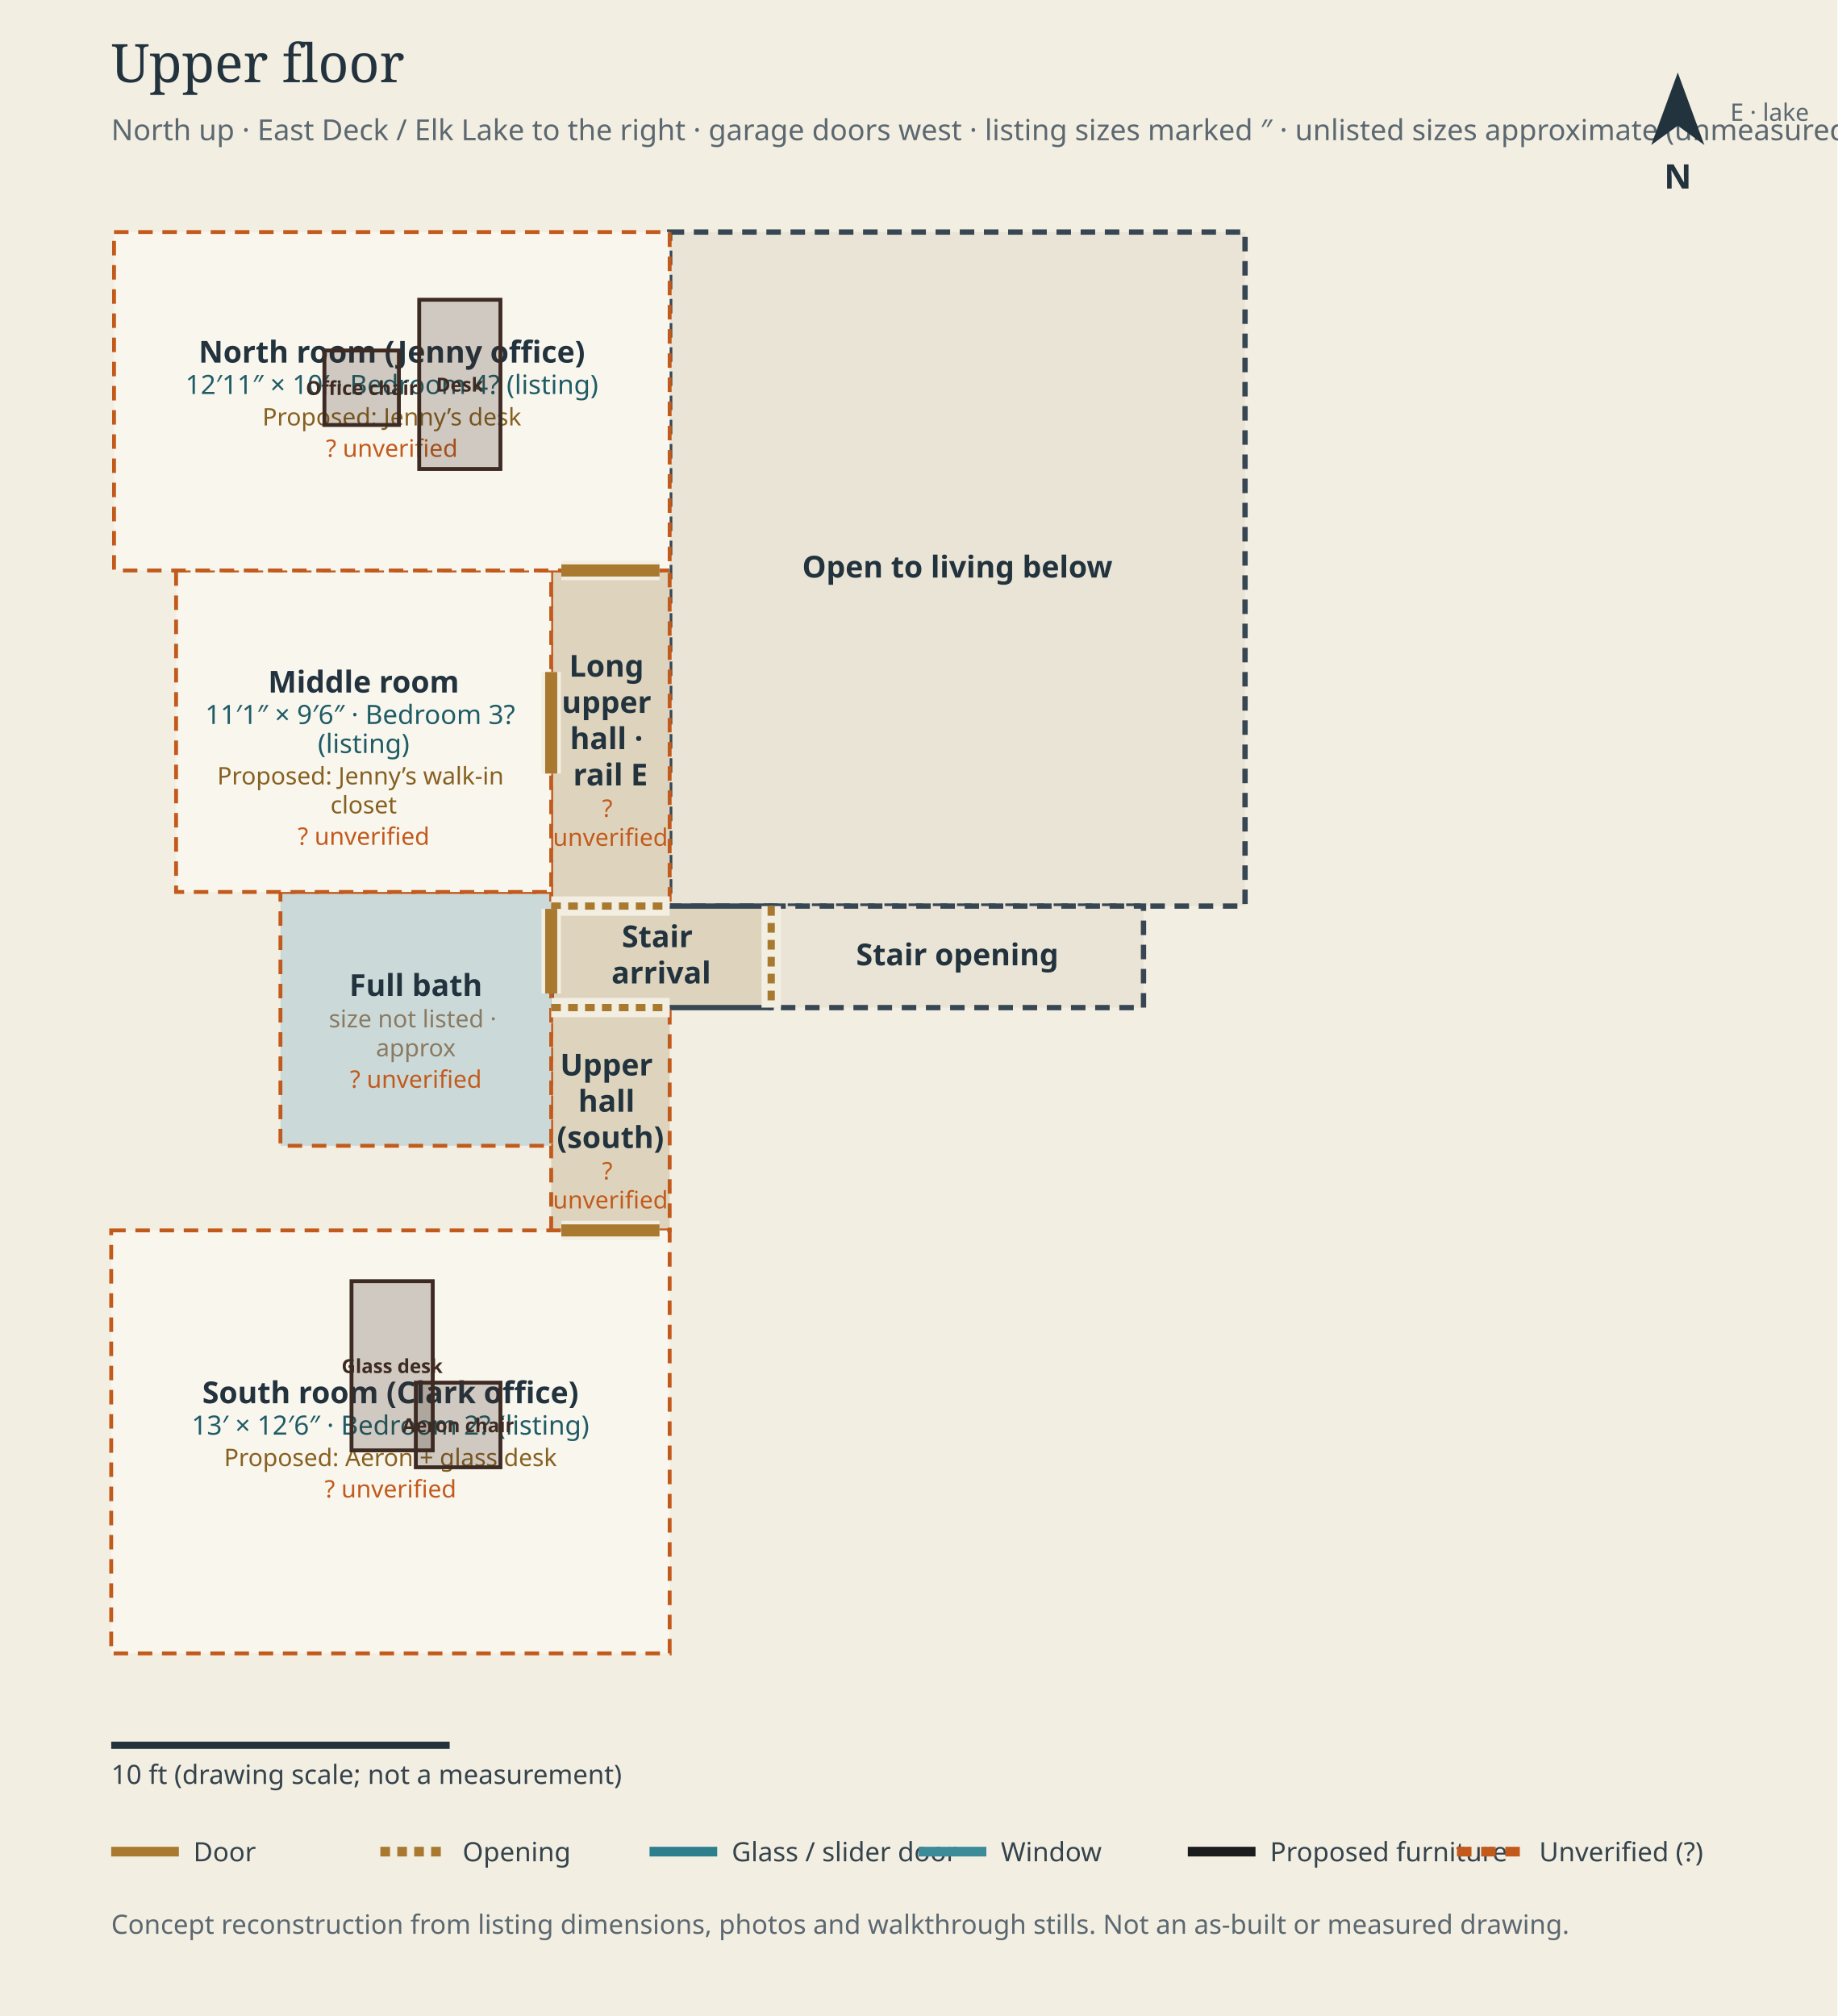
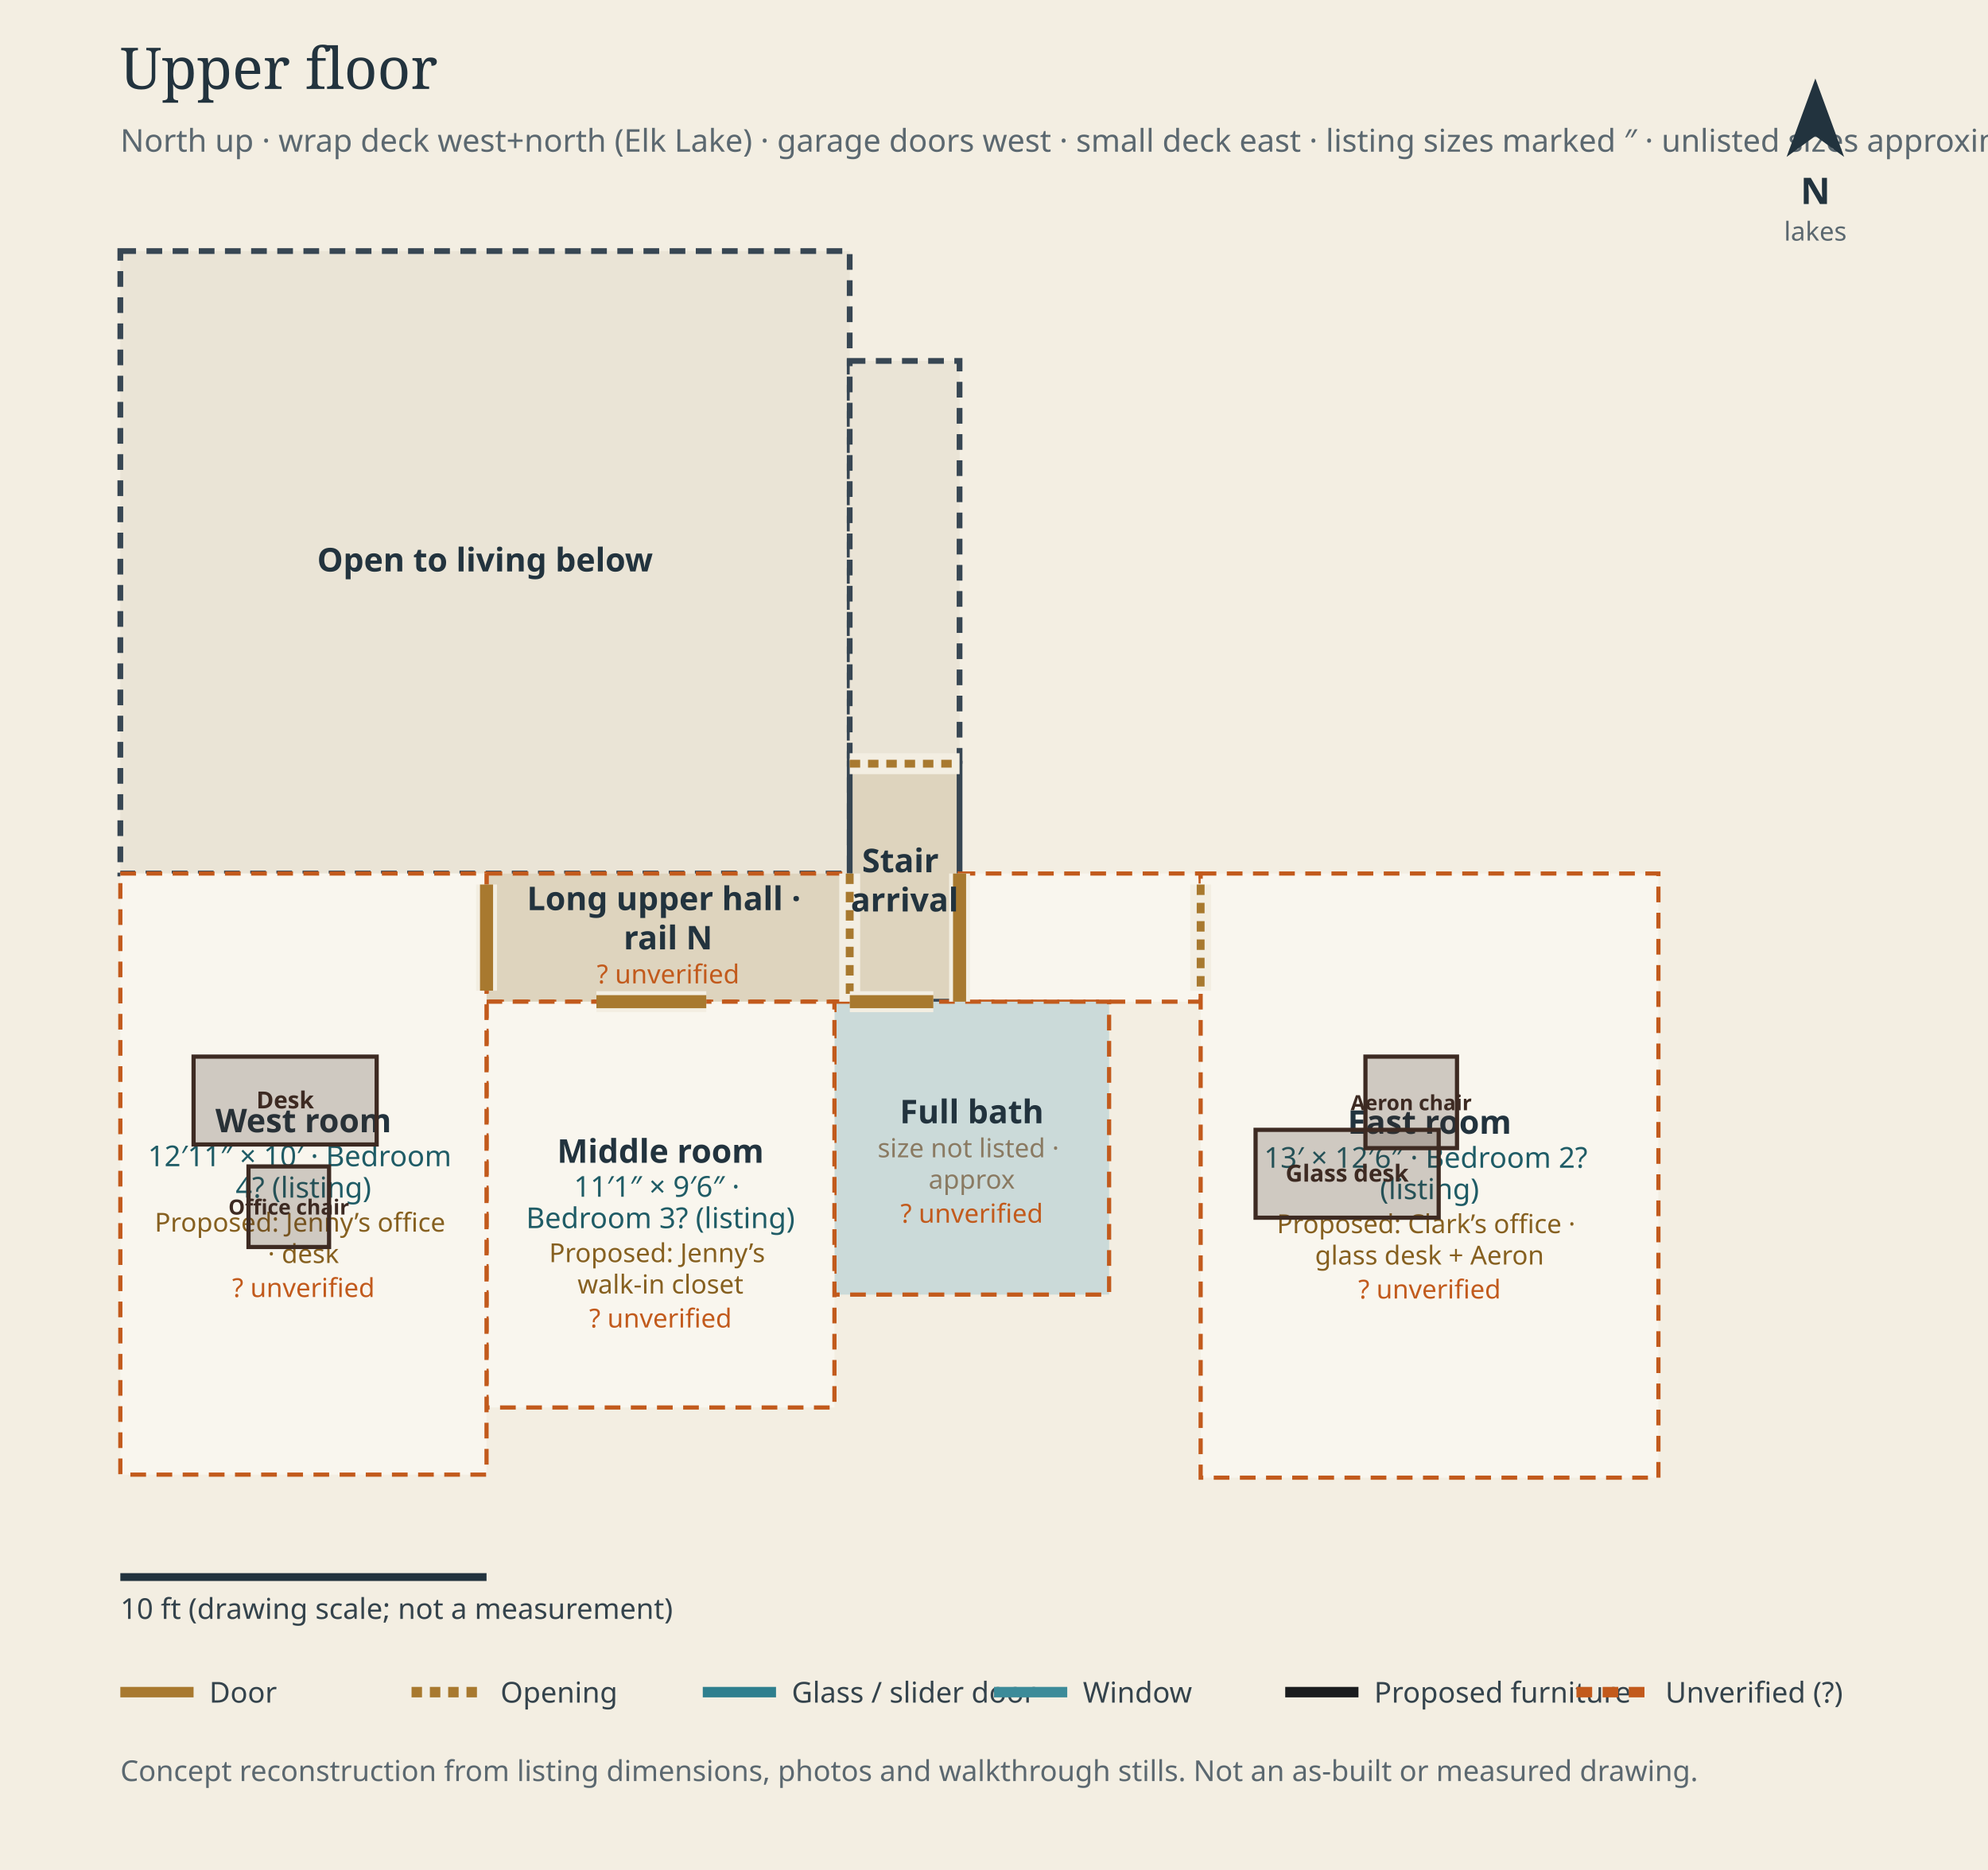
- <svg xmlns="http://www.w3.org/2000/svg" role="img" aria-labelledby="title desc" viewBox="0 0 760 834">
-   <rect width="760" height="834" fill="#f3eee2" />
+ <svg xmlns="http://www.w3.org/2000/svg" role="img" aria-labelledby="title desc" viewBox="0 0 760 715">
+   <rect width="760" height="715" fill="#f3eee2" />
  <text x="46" y="34" font-family="Georgia,serif" font-size="22" fill="#22333e">Upper floor</text>
-   <text x="46" y="58" font-family="system-ui,sans-serif" font-size="12" fill="#5b6870">North up · East Deck / Elk Lake to the right · garage doors west · listing sizes marked ″ · unlisted sizes approximate (unmeasured)</text>
+   <text x="46" y="58" font-family="system-ui,sans-serif" font-size="12" fill="#5b6870">North up · wrap deck west+north (Elk Lake) · garage doors west · small deck east · listing sizes marked ″ · unlisted sizes approximate</text>
  <g font-family="system-ui,sans-serif">
    <path d="M694 30 l-11 30 l11 -8 l11 8 z" fill="#22333e" />
    <text x="694" y="78" text-anchor="middle" font-size="14" font-weight="700" fill="#22333e">N</text>
-     <text x="732" y="50" text-anchor="middle" font-size="10" fill="#5b6870">E · lake</text>
+     <text x="694" y="92" text-anchor="middle" font-size="10" fill="#5b6870">lakes</text>
  </g>
  <g>
-     <rect x="277" y="96" width="238" height="278.834" fill="#eae4d6" stroke="#374653" stroke-width="2.2" stroke-dasharray="6 4" />
+     <rect x="46" y="96" width="278.834" height="238" fill="#eae4d6" stroke="#374653" stroke-width="2.2" stroke-dasharray="6 4" />
  </g>
  <g>
-     <rect x="319" y="374.834" width="154" height="42" fill="#eae4d6" stroke="#374653" stroke-width="2.2" stroke-dasharray="6 4" />
+     <rect x="324.834" y="138" width="42" height="154" fill="#eae4d6" stroke="#374653" stroke-width="2.2" stroke-dasharray="6 4" />
  </g>
  <g>
-     <rect x="228" y="374.834" width="91" height="42" fill="#ded4be" stroke="#374653" stroke-width="2.2" />
+     <rect x="324.834" y="292" width="42" height="91" fill="#ded4be" stroke="#374653" stroke-width="2.2" />
  </g>
  <g>
-     <rect x="228" y="236" width="49" height="138.834" fill="#ded4be" stroke="#c25a1c" stroke-width="1.6" stroke-dasharray="6 4" />
+     <rect x="186" y="334" width="138.834" height="49" fill="#ded4be" stroke="#c25a1c" stroke-width="1.6" stroke-dasharray="6 4" />
  </g>
  <g>
-     <rect x="228" y="416.834" width="49" height="92.166" fill="#ded4be" stroke="#c25a1c" stroke-width="1.6" stroke-dasharray="6 4" />
+     <rect x="366.834" y="334" width="92.166" height="49" fill="#f9f6ee" stroke="#c25a1c" stroke-width="1.6" stroke-dasharray="6 4" />
  </g>
  <g>
-     <rect x="46" y="509" width="231" height="175" fill="#f9f6ee" stroke="#c25a1c" stroke-width="1.6" stroke-dasharray="6 4" />
+     <rect x="459" y="334" width="175" height="231" fill="#f9f6ee" stroke="#c25a1c" stroke-width="1.6" stroke-dasharray="6 4" />
  </g>
  <g>
-     <rect x="116" y="369" width="112" height="105" fill="#cbdad9" stroke="#c25a1c" stroke-width="1.6" stroke-dasharray="6 4" />
+     <rect x="319" y="383" width="105" height="112" fill="#cbdad9" stroke="#c25a1c" stroke-width="1.6" stroke-dasharray="6 4" />
  </g>
  <g>
-     <rect x="72.834" y="236" width="155.166" height="133" fill="#f9f6ee" stroke="#c25a1c" stroke-width="1.6" stroke-dasharray="6 4" />
+     <rect x="186" y="383" width="133" height="155.166" fill="#f9f6ee" stroke="#c25a1c" stroke-width="1.6" stroke-dasharray="6 4" />
  </g>
  <g>
-     <rect x="47.166" y="96" width="229.834" height="140" fill="#f9f6ee" stroke="#c25a1c" stroke-width="1.6" stroke-dasharray="6 4" />
+     <rect x="46" y="334" width="140" height="229.834" fill="#f9f6ee" stroke="#c25a1c" stroke-width="1.6" stroke-dasharray="6 4" />
  </g>
  <defs>
    <marker id="ar" markerWidth="8" markerHeight="8" refX="4" refY="4" orient="auto">
      <path d="M0 0L8 4L0 8z" fill="#8e712e" />
    </marker>
  </defs>
-   <path d="M319 374.834l0 42" stroke="#f3eee2" stroke-width="8" />
-   <path d="M319 374.834l0 42" stroke="#a8792f" stroke-width="3" stroke-dasharray="4 3" />
-   <path d="M228 374.834l49 0" stroke="#f3eee2" stroke-width="8" />
-   <path d="M228 374.834l49 0" stroke="#a8792f" stroke-width="3" stroke-dasharray="4 3" />
-   <path d="M228 416.834l49 0" stroke="#f3eee2" stroke-width="8" />
-   <path d="M228 416.834l49 0" stroke="#a8792f" stroke-width="3" stroke-dasharray="4 3" />
-   <path d="M228 376l0 35" stroke="#f3eee2" stroke-width="8" />
-   <path d="M228 376l0 35" stroke="#a8792f" stroke-width="5" />
-   <path d="M232.2 236l40.6 0" stroke="#f3eee2" stroke-width="8" />
-   <path d="M232.2 236l40.6 0" stroke="#a8792f" stroke-width="5" />
-   <path d="M228 278l0 42" stroke="#f3eee2" stroke-width="8" />
-   <path d="M228 278l0 42" stroke="#a8792f" stroke-width="5" />
-   <path d="M232.2 509l40.6 0" stroke="#f3eee2" stroke-width="8" />
-   <path d="M232.2 509l40.6 0" stroke="#a8792f" stroke-width="5" />
-   <text x="396" y="238.917" text-anchor="middle" fill="#22333e" font-family="system-ui,sans-serif" font-size="12.5" font-weight="600">
-     <tspan x="396" dy="0">Open to living below</tspan>
+   <path d="M324.834 292l42 0" stroke="#f3eee2" stroke-width="8" />
+   <path d="M324.834 292l42 0" stroke="#a8792f" stroke-width="3" stroke-dasharray="4 3" />
+   <path d="M324.834 334l0 49" stroke="#f3eee2" stroke-width="8" />
+   <path d="M324.834 334l0 49" stroke="#a8792f" stroke-width="3" stroke-dasharray="4 3" />
+   <path d="M366.834 334l0 49" stroke="#f3eee2" stroke-width="8" />
+   <path d="M366.834 334l0 49" stroke="#a8792f" stroke-width="5" />
+   <path d="M324.88 383l31.92 0" stroke="#f3eee2" stroke-width="8" />
+   <path d="M324.88 383l31.92 0" stroke="#a8792f" stroke-width="5" />
+   <path d="M186 338.2l0 40.6" stroke="#f3eee2" stroke-width="8" />
+   <path d="M186 338.2l0 40.6" stroke="#a8792f" stroke-width="5" />
+   <path d="M228 383l42 0" stroke="#f3eee2" stroke-width="8" />
+   <path d="M228 383l42 0" stroke="#a8792f" stroke-width="5" />
+   <path d="M459 338.2l0 40.6" stroke="#f3eee2" stroke-width="8" />
+   <path d="M459 338.2l0 40.6" stroke="#a8792f" stroke-width="3" stroke-dasharray="4 3" />
+   <text x="185.417" y="218.5" text-anchor="middle" fill="#22333e" font-family="system-ui,sans-serif" font-size="12.5" font-weight="600">
+     <tspan x="185.417" dy="0">Open to living below</tspan>
  </text>
-   <text x="396" y="399.334" text-anchor="middle" fill="#22333e" font-family="system-ui,sans-serif" font-size="12.5" font-weight="600">
-     <tspan x="396" dy="0">Stair opening</tspan>
+   <text x="345.834" y="333.5" text-anchor="middle" fill="#22333e" font-family="system-ui,sans-serif" font-size="12.5" font-weight="600">
+     <tspan x="345.834" dy="0">Stair</tspan>
+     <tspan x="345.834" dy="15">arrival</tspan>
  </text>
-   <text x="273.5" y="391.834" text-anchor="middle" fill="#22333e" font-family="system-ui,sans-serif" font-size="12.5" font-weight="600">
-     <tspan x="273.5" dy="0">Stair</tspan>
-     <tspan x="273.5" dy="15">arrival</tspan>
+   <text x="255.417" y="348" text-anchor="middle" fill="#22333e" font-family="system-ui,sans-serif" font-size="12.5" font-weight="600">
+     <tspan x="255.417" dy="0">Long upper hall ·</tspan>
+     <tspan x="255.417" dy="15">rail N</tspan>
  </text>
-   <text x="252.5" y="279.917" text-anchor="middle" fill="#22333e" font-family="system-ui,sans-serif" font-size="12.5" font-weight="600">
-     <tspan x="252.5" dy="0">Long</tspan>
-     <tspan x="252.5" dy="15">upper</tspan>
-     <tspan x="252.5" dy="15">hall ·</tspan>
-     <tspan x="252.5" dy="15">rail E</tspan>
+   <text x="255.417" y="376" text-anchor="middle" fill="#c25a1c" font-family="system-ui,sans-serif" font-size="10">
+     <tspan x="255.417" dy="0">? unverified</tspan>
  </text>
-   <text x="252.5" y="337.917" text-anchor="middle" fill="#c25a1c" font-family="system-ui,sans-serif" font-size="10">
-     <tspan x="252.5" dy="0">?</tspan>
-     <tspan x="252.5" dy="12">unverified</tspan>
+   <text x="546.5" y="433.5" text-anchor="middle" fill="#22333e" font-family="system-ui,sans-serif" font-size="12.5" font-weight="600">
+     <tspan x="546.5" dy="0">East room</tspan>
  </text>
-   <text x="252.5" y="444.917" text-anchor="middle" fill="#22333e" font-family="system-ui,sans-serif" font-size="12.5" font-weight="600">
-     <tspan x="252.5" dy="0">Upper</tspan>
-     <tspan x="252.5" dy="15">hall</tspan>
-     <tspan x="252.5" dy="15">(south)</tspan>
+   <text x="546.5" y="446.5" text-anchor="middle" fill="#1f5c66" font-family="system-ui,sans-serif" font-size="11">
+     <tspan x="546.5" dy="0">13′ × 12′6″ · Bedroom 2?</tspan>
+     <tspan x="546.5" dy="12">(listing)</tspan>
  </text>
-   <text x="252.5" y="487.917" text-anchor="middle" fill="#c25a1c" font-family="system-ui,sans-serif" font-size="10">
-     <tspan x="252.5" dy="0">?</tspan>
-     <tspan x="252.5" dy="12">unverified</tspan>
+   <text x="546.5" y="471.5" text-anchor="middle" fill="#866020" font-family="system-ui,sans-serif" font-size="10">
+     <tspan x="546.5" dy="0">Proposed: Clark’s office ·</tspan>
+     <tspan x="546.5" dy="12">glass desk + Aeron</tspan>
  </text>
-   <text x="161.5" y="580.5" text-anchor="middle" fill="#22333e" font-family="system-ui,sans-serif" font-size="12.5" font-weight="600">
-     <tspan x="161.5" dy="0">South room (Clark office)</tspan>
+   <text x="546.5" y="496.5" text-anchor="middle" fill="#c25a1c" font-family="system-ui,sans-serif" font-size="10">
+     <tspan x="546.5" dy="0">? unverified</tspan>
  </text>
-   <text x="161.5" y="593.5" text-anchor="middle" fill="#1f5c66" font-family="system-ui,sans-serif" font-size="11">
-     <tspan x="161.5" dy="0">13′ × 12′6″ · Bedroom 2? (listing)</tspan>
+   <text x="371.5" y="429.5" text-anchor="middle" fill="#22333e" font-family="system-ui,sans-serif" font-size="12.5" font-weight="600">
+     <tspan x="371.5" dy="0">Full bath</tspan>
  </text>
-   <text x="161.5" y="606.5" text-anchor="middle" fill="#866020" font-family="system-ui,sans-serif" font-size="10">
-     <tspan x="161.5" dy="0">Proposed: Aeron + glass desk</tspan>
+   <text x="371.5" y="442.5" text-anchor="middle" fill="#8a7a62" font-family="system-ui,sans-serif" font-size="10">
+     <tspan x="371.5" dy="0">size not listed ·</tspan>
+     <tspan x="371.5" dy="12">approx</tspan>
  </text>
-   <text x="161.5" y="619.5" text-anchor="middle" fill="#c25a1c" font-family="system-ui,sans-serif" font-size="10">
-     <tspan x="161.5" dy="0">? unverified</tspan>
+   <text x="371.5" y="467.5" text-anchor="middle" fill="#c25a1c" font-family="system-ui,sans-serif" font-size="10">
+     <tspan x="371.5" dy="0">? unverified</tspan>
  </text>
-   <text x="172" y="412" text-anchor="middle" fill="#22333e" font-family="system-ui,sans-serif" font-size="12.5" font-weight="600">
-     <tspan x="172" dy="0">Full bath</tspan>
+   <text x="252.5" y="444.583" text-anchor="middle" fill="#22333e" font-family="system-ui,sans-serif" font-size="12.5" font-weight="600">
+     <tspan x="252.5" dy="0">Middle room</tspan>
  </text>
-   <text x="172" y="425" text-anchor="middle" fill="#8a7a62" font-family="system-ui,sans-serif" font-size="10">
-     <tspan x="172" dy="0">size not listed ·</tspan>
-     <tspan x="172" dy="12">approx</tspan>
+   <text x="252.5" y="457.583" text-anchor="middle" fill="#1f5c66" font-family="system-ui,sans-serif" font-size="11">
+     <tspan x="252.5" dy="0">11′1″ × 9′6″ ·</tspan>
+     <tspan x="252.5" dy="12">Bedroom 3? (listing)</tspan>
  </text>
-   <text x="172" y="450" text-anchor="middle" fill="#c25a1c" font-family="system-ui,sans-serif" font-size="10">
-     <tspan x="172" dy="0">? unverified</tspan>
+   <text x="252.5" y="482.583" text-anchor="middle" fill="#866020" font-family="system-ui,sans-serif" font-size="10">
+     <tspan x="252.5" dy="0">Proposed: Jenny’s</tspan>
+     <tspan x="252.5" dy="12">walk-in closet</tspan>
  </text>
-   <text x="150.417" y="286.5" text-anchor="middle" fill="#22333e" font-family="system-ui,sans-serif" font-size="12.5" font-weight="600">
-     <tspan x="150.417" dy="0">Middle room</tspan>
+   <text x="252.5" y="507.583" text-anchor="middle" fill="#c25a1c" font-family="system-ui,sans-serif" font-size="10">
+     <tspan x="252.5" dy="0">? unverified</tspan>
  </text>
-   <text x="150.417" y="299.5" text-anchor="middle" fill="#1f5c66" font-family="system-ui,sans-serif" font-size="11">
-     <tspan x="150.417" dy="0">11′1″ × 9′6″ · Bedroom 3?</tspan>
-     <tspan x="150.417" dy="12">(listing)</tspan>
+   <text x="116" y="432.917" text-anchor="middle" fill="#22333e" font-family="system-ui,sans-serif" font-size="12.5" font-weight="600">
+     <tspan x="116" dy="0">West room</tspan>
  </text>
-   <text x="150.417" y="324.5" text-anchor="middle" fill="#866020" font-family="system-ui,sans-serif" font-size="10">
-     <tspan x="150.417" dy="0">Proposed: Jenny’s walk-in</tspan>
-     <tspan x="150.417" dy="12">closet</tspan>
+   <text x="116" y="445.917" text-anchor="middle" fill="#1f5c66" font-family="system-ui,sans-serif" font-size="11">
+     <tspan x="116" dy="0">12′11″ × 10′ · Bedroom</tspan>
+     <tspan x="116" dy="12">4? (listing)</tspan>
  </text>
-   <text x="150.417" y="349.5" text-anchor="middle" fill="#c25a1c" font-family="system-ui,sans-serif" font-size="10">
-     <tspan x="150.417" dy="0">? unverified</tspan>
+   <text x="116" y="470.917" text-anchor="middle" fill="#866020" font-family="system-ui,sans-serif" font-size="10">
+     <tspan x="116" dy="0">Proposed: Jenny’s office</tspan>
+     <tspan x="116" dy="12">· desk</tspan>
  </text>
-   <text x="162.083" y="150" text-anchor="middle" fill="#22333e" font-family="system-ui,sans-serif" font-size="12.5" font-weight="600">
-     <tspan x="162.083" dy="0">North room (Jenny office)</tspan>
-   </text>
-   <text x="162.083" y="163" text-anchor="middle" fill="#1f5c66" font-family="system-ui,sans-serif" font-size="11">
-     <tspan x="162.083" dy="0">12′11″ × 10′ · Bedroom 4? (listing)</tspan>
-   </text>
-   <text x="162.083" y="176" text-anchor="middle" fill="#866020" font-family="system-ui,sans-serif" font-size="10">
-     <tspan x="162.083" dy="0">Proposed: Jenny’s desk</tspan>
-   </text>
-   <text x="162.083" y="189" text-anchor="middle" fill="#c25a1c" font-family="system-ui,sans-serif" font-size="10">
-     <tspan x="162.083" dy="0">? unverified</tspan>
+   <text x="116" y="495.917" text-anchor="middle" fill="#c25a1c" font-family="system-ui,sans-serif" font-size="10">
+     <tspan x="116" dy="0">? unverified</tspan>
  </text>
  <g>
-     <rect x="172" y="572" width="35" height="35" fill="#3d2a22" fill-opacity=".22" stroke="#3d2a22" stroke-width="1.6" />
+     <rect x="522" y="404" width="35" height="35" fill="#3d2a22" fill-opacity=".22" stroke="#3d2a22" stroke-width="1.6" />
  </g>
-   <text x="189.5" y="592.5" text-anchor="middle" font-family="system-ui,sans-serif" font-size="8" font-weight="600" fill="#3d2a22">Aeron chair</text>
+   <text x="539.5" y="424.5" text-anchor="middle" font-family="system-ui,sans-serif" font-size="8" font-weight="600" fill="#3d2a22">Aeron chair</text>
  <g>
-     <rect x="145.4" y="530" width="33.6" height="70" fill="#3d2a22" fill-opacity=".22" stroke="#3d2a22" stroke-width="1.6" />
+     <rect x="480" y="432" width="70" height="33.6" fill="#3d2a22" fill-opacity=".22" stroke="#3d2a22" stroke-width="1.6" />
  </g>
-   <text x="162.2" y="568" text-anchor="middle" font-family="system-ui,sans-serif" font-size="8" font-weight="600" fill="#3d2a22">Glass desk</text>
+   <text x="515" y="451.8" text-anchor="middle" font-family="system-ui,sans-serif" font-size="9" font-weight="600" fill="#3d2a22">Glass desk</text>
  <g>
-     <rect x="173.4" y="124" width="33.6" height="70" fill="#3d2a22" fill-opacity=".22" stroke="#3d2a22" stroke-width="1.6" />
+     <rect x="74" y="404" width="70" height="33.6" fill="#3d2a22" fill-opacity=".22" stroke="#3d2a22" stroke-width="1.6" />
  </g>
-   <text x="190.2" y="162" text-anchor="middle" font-family="system-ui,sans-serif" font-size="8" font-weight="600" fill="#3d2a22">Desk</text>
+   <text x="109" y="423.8" text-anchor="middle" font-family="system-ui,sans-serif" font-size="9" font-weight="600" fill="#3d2a22">Desk</text>
  <g>
-     <rect x="134.2" y="145" width="30.8" height="30.8" fill="#3d2a22" fill-opacity=".22" stroke="#3d2a22" stroke-width="1.6" />
+     <rect x="95" y="446" width="30.8" height="30.8" fill="#3d2a22" fill-opacity=".22" stroke="#3d2a22" stroke-width="1.6" />
  </g>
-   <text x="149.6" y="163.4" text-anchor="middle" font-family="system-ui,sans-serif" font-size="8" font-weight="600" fill="#3d2a22">Office chair</text>
+   <text x="110.4" y="464.4" text-anchor="middle" font-family="system-ui,sans-serif" font-size="8" font-weight="600" fill="#3d2a22">Office chair</text>
  <g font-family="system-ui,sans-serif" font-size="11" fill="#34434c">
-     <path d="M46 722h140" stroke="#22333e" stroke-width="3" />
-     <text x="46" y="738">10 ft (drawing scale; not a measurement)</text>
-     <path d="M46 766h28" stroke="#a8792f" stroke-width="4" />
-     <text x="80" y="770">Door</text>
-     <path d="M157.333 766h28" stroke="#a8792f" stroke-width="4" stroke-dasharray="4 3" />
-     <text x="191.333" y="770">Opening</text>
-     <path d="M268.667 766h28" stroke="#2e7f8e" stroke-width="4" />
-     <text x="302.667" y="770">Glass / slider door</text>
-     <path d="M380 766h28" stroke="#3c8b99" stroke-width="4" />
-     <text x="414" y="770">Window</text>
-     <path d="M491.333 766h28" stroke="#1a1c1e" stroke-width="4" />
-     <text x="525.333" y="770">Proposed furniture</text>
-     <path d="M602.667 766h28" stroke="#c25a1c" stroke-width="4" stroke-dasharray="6 4" />
-     <text x="636.667" y="770">Unverified (?)</text>
-     <text x="46" y="800" fill="#5b6870">Concept reconstruction from listing dimensions, photos and walkthrough stills. Not an as-built or measured drawing.</text>
+     <path d="M46 603h140" stroke="#22333e" stroke-width="3" />
+     <text x="46" y="619">10 ft (drawing scale; not a measurement)</text>
+     <path d="M46 647h28" stroke="#a8792f" stroke-width="4" />
+     <text x="80" y="651">Door</text>
+     <path d="M157.333 647h28" stroke="#a8792f" stroke-width="4" stroke-dasharray="4 3" />
+     <text x="191.333" y="651">Opening</text>
+     <path d="M268.667 647h28" stroke="#2e7f8e" stroke-width="4" />
+     <text x="302.667" y="651">Glass / slider door</text>
+     <path d="M380 647h28" stroke="#3c8b99" stroke-width="4" />
+     <text x="414" y="651">Window</text>
+     <path d="M491.333 647h28" stroke="#1a1c1e" stroke-width="4" />
+     <text x="525.333" y="651">Proposed furniture</text>
+     <path d="M602.667 647h28" stroke="#c25a1c" stroke-width="4" stroke-dasharray="6 4" />
+     <text x="636.667" y="651">Unverified (?)</text>
+     <text x="46" y="681" fill="#5b6870">Concept reconstruction from listing dimensions, photos and walkthrough stills. Not an as-built or measured drawing.</text>
  </g>
</svg>
